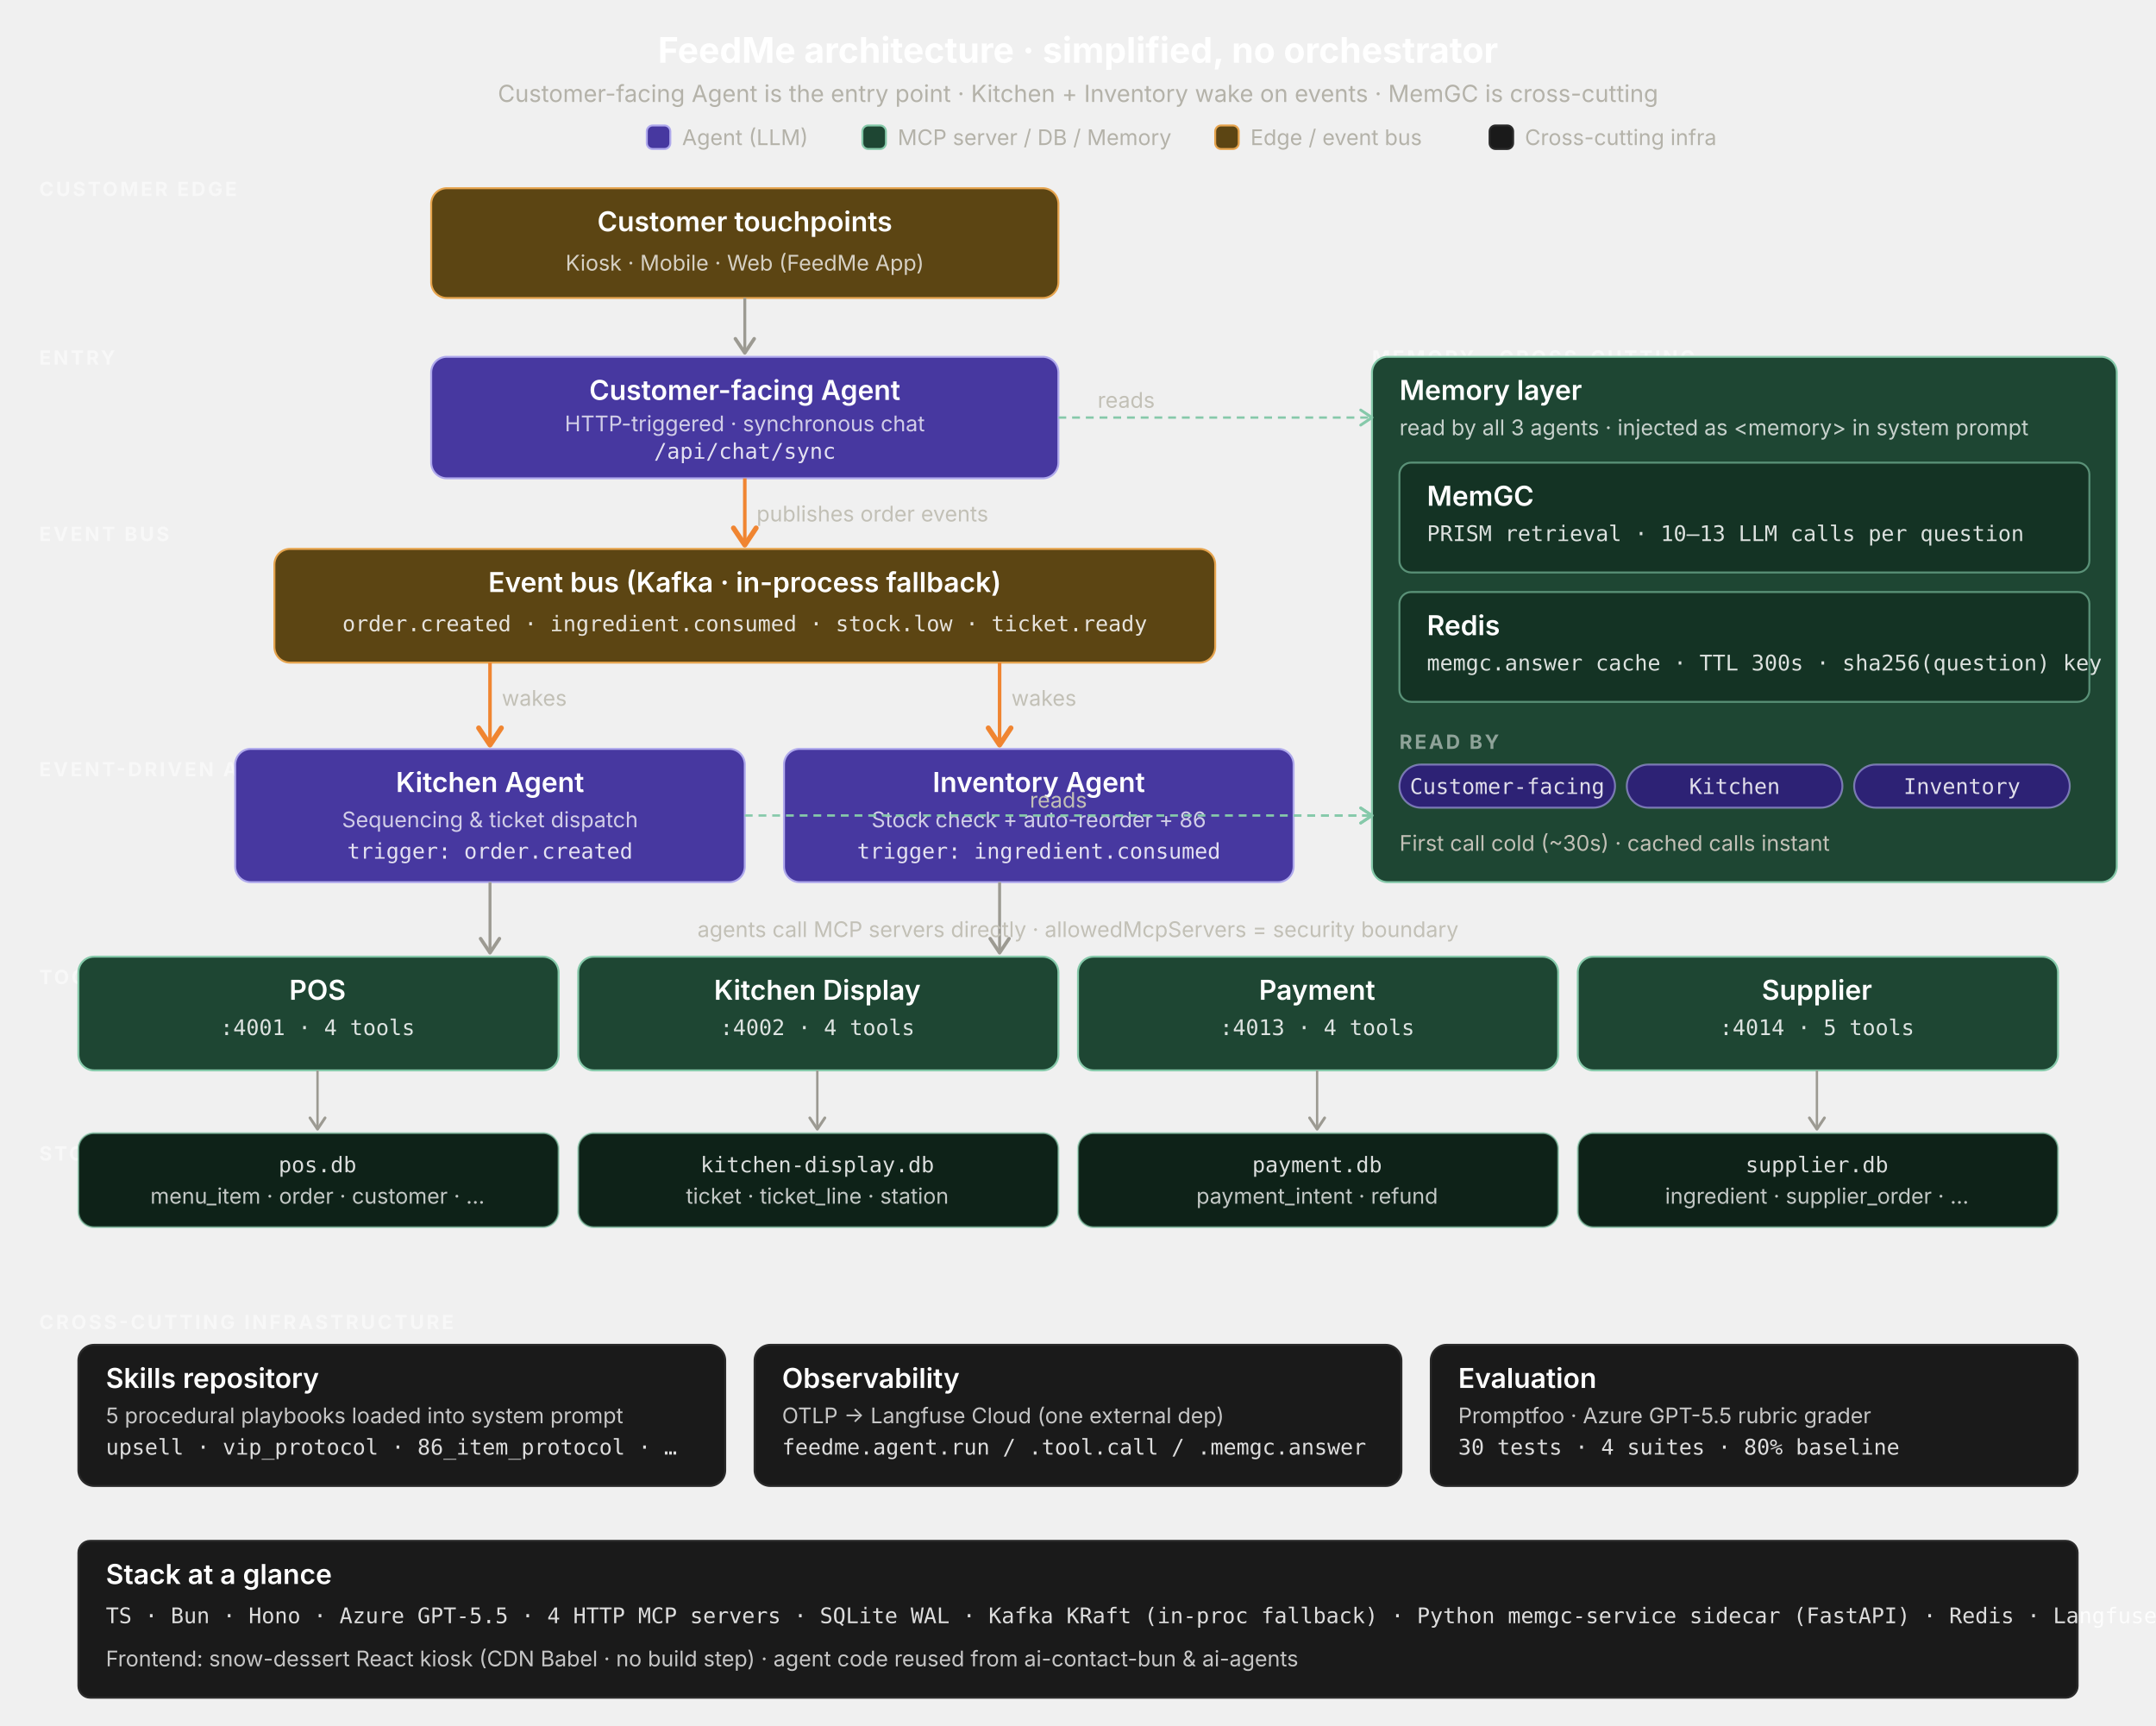
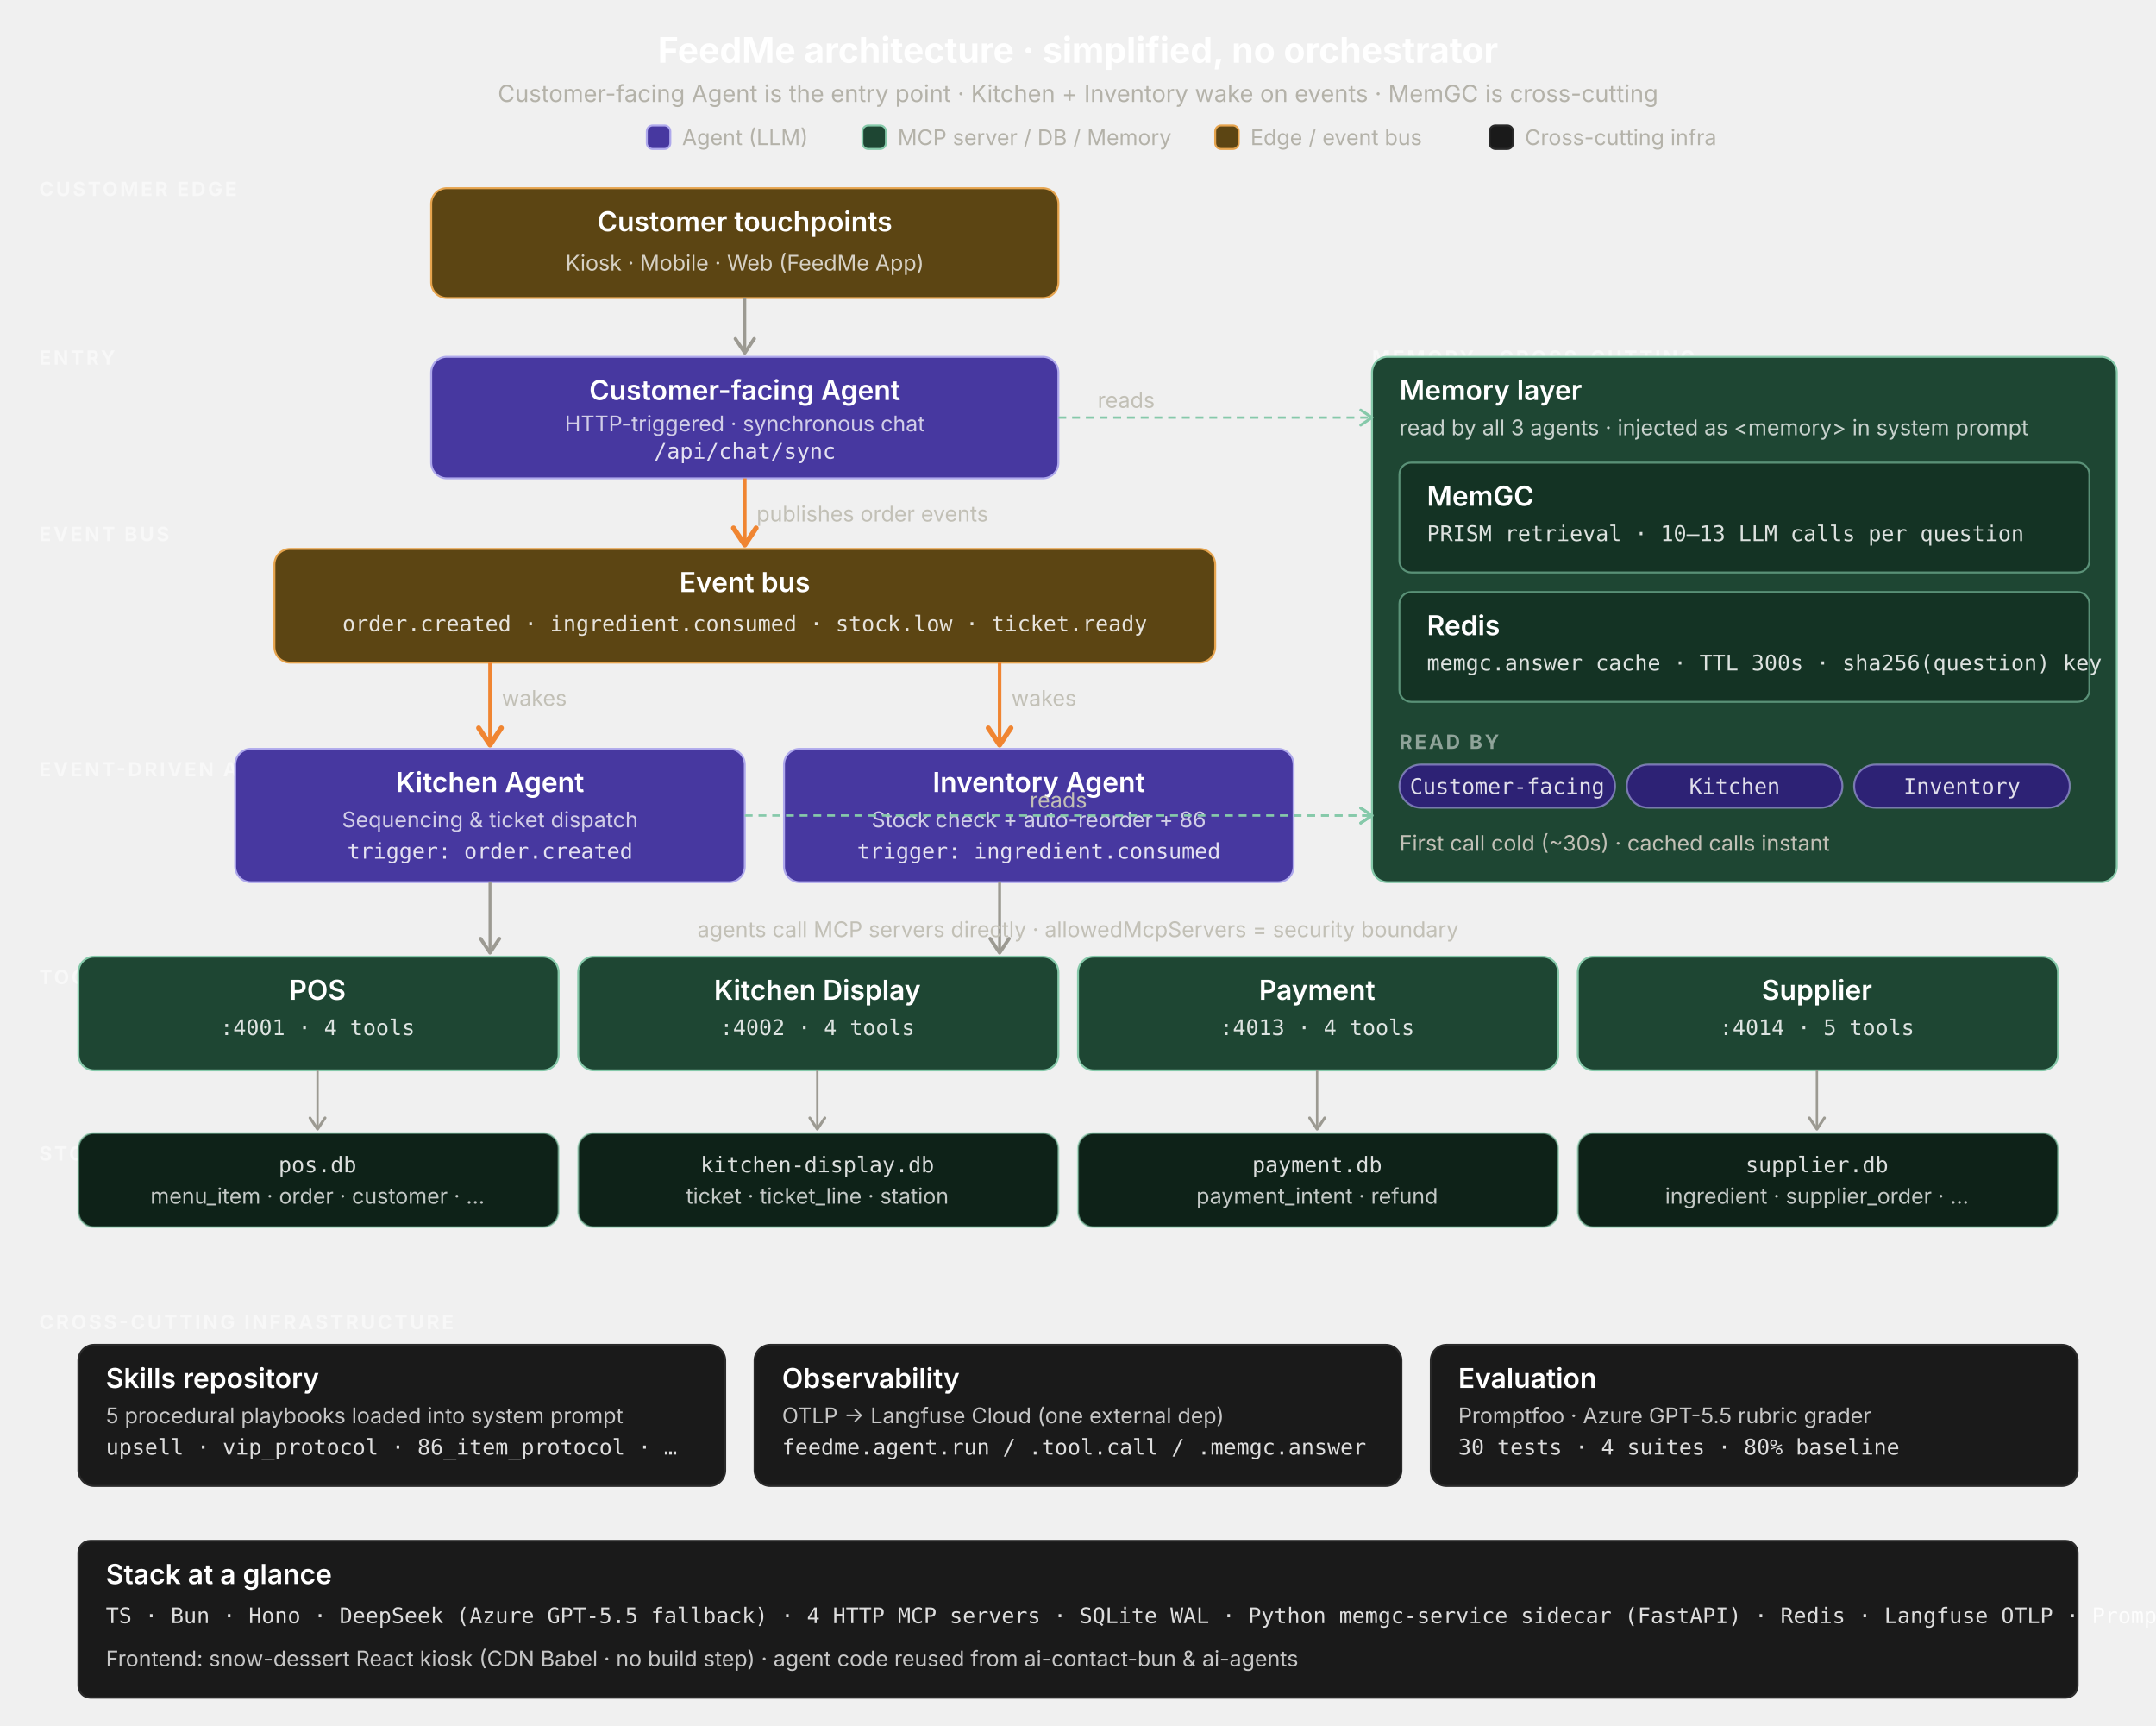
<svg xmlns="http://www.w3.org/2000/svg" width="100%" viewBox="0 0 1100 880" font-family="-apple-system, system-ui, sans-serif">
  <defs>
    <marker id="ar4" viewBox="0 0 10 10" refX="8" refY="5" markerWidth="8" markerHeight="8" orient="auto-start-reverse">
      <path d="M2 1L8 5L2 9" fill="none" stroke="#9c9a92" stroke-width="1.5" stroke-linecap="round" stroke-linejoin="round" />
    </marker>
    <marker id="ar4-o" viewBox="0 0 10 10" refX="8" refY="5" markerWidth="8" markerHeight="8" orient="auto-start-reverse">
      <path d="M2 1L8 5L2 9" fill="none" stroke="#F08531" stroke-width="1.8" stroke-linecap="round" stroke-linejoin="round" />
    </marker>
    <marker id="ar4-g" viewBox="0 0 10 10" refX="8" refY="5" markerWidth="8" markerHeight="8" orient="auto-start-reverse">
      <path d="M2 1L8 5L2 9" fill="none" stroke="#86c9aa" stroke-width="1.5" stroke-linecap="round" stroke-linejoin="round" />
    </marker>
    <style>
      .title    { font-size: 18px; font-weight: 700; fill: #fff; }
      .subtitle { font-size: 12px; fill: #b4b2a9; }
      .legendInline { font-size: 11px; fill: #b4b2a9; }
      .boxT     { font-size: 14px; font-weight: 600; fill: #fff; }
      .boxS     { font-size: 11px; fill: rgba(255,255,255,0.75); }
      .boxM     { font-size: 11px; fill: rgba(255,255,255,0.85); font-family: ui-monospace, SFMono-Regular, monospace; }
      .badge    { font-size: 10px; font-weight: 700; fill: #fff; letter-spacing: 0.04em; }
      .annot    { font-size: 11px; fill: #c2c0b6; }
      .tierT    { font-size: 10px; font-weight: 700; fill: rgba(255,255,255,0.5); letter-spacing: 0.12em; }
    </style>
  </defs>
  <text x="550" y="32" text-anchor="middle" class="title">FeedMe architecture · simplified, no orchestrator</text>
  <text x="550" y="52" text-anchor="middle" class="subtitle">Customer-facing Agent is the entry point · Kitchen + Inventory wake on events · MemGC is cross-cutting</text>
  <g transform="translate(330, 64)">
    <rect x="0" y="0" width="12" height="12" rx="3" fill="#4738a0" stroke="#afa9ec" />
    <text x="18" y="10" class="legendInline">Agent (LLM)</text>
    <rect x="110" y="0" width="12" height="12" rx="3" fill="#1e4633" stroke="#86c9aa" />
    <text x="128" y="10" class="legendInline">MCP server / DB / Memory</text>
    <rect x="290" y="0" width="12" height="12" rx="3" fill="#5c4513" stroke="#e6a44e" />
    <text x="308" y="10" class="legendInline">Edge / event bus</text>
    <rect x="430" y="0" width="12" height="12" rx="3" fill="#1a1a1a" stroke="#2a2a2a" />
    <text x="448" y="10" class="legendInline">Cross-cutting infra</text>
  </g>
  <text x="20" y="100" class="tierT">CUSTOMER EDGE</text>
  <g transform="translate(220, 96)">
    <rect width="320" height="56" rx="8" fill="#5c4513" stroke="#e6a44e" />
    <text x="160" y="22" text-anchor="middle" class="boxT">Customer touchpoints</text>
    <text x="160" y="42" text-anchor="middle" class="boxS">Kiosk · Mobile · Web (FeedMe App)</text>
  </g>
  <line x1="380" y1="152" x2="380" y2="180" stroke="#9c9a92" stroke-width="1.5" marker-end="url(#ar4)" />
  <text x="20" y="186" class="tierT">ENTRY</text>
  <g transform="translate(220, 182)">
    <rect width="320" height="62" rx="8" fill="#4738a0" stroke="#afa9ec" />
    <text x="160" y="22" text-anchor="middle" class="boxT">Customer-facing Agent</text>
    <text x="160" y="38" text-anchor="middle" class="boxS">HTTP-triggered · synchronous chat</text>
    <text x="160" y="52" text-anchor="middle" class="boxM">/api/chat/sync</text>
  </g>
  <text x="20" y="276" class="tierT">EVENT BUS</text>
  <text x="386" y="266" class="annot" fill="#F08531">publishes order events</text>
  <line x1="380" y1="244" x2="380" y2="278" stroke="#F08531" stroke-width="1.8" marker-end="url(#ar4-o)" />
  <g transform="translate(140, 280)">
    <rect width="480" height="58" rx="8" fill="#5c4513" stroke="#e6a44e" />
-     <text x="240" y="22" text-anchor="middle" class="boxT">Event bus (Kafka · in-process fallback)</text>
+     <text x="240" y="22" text-anchor="middle" class="boxT">Event bus</text>
    <text x="240" y="42" text-anchor="middle" class="boxM">order.created · ingredient.consumed · stock.low · ticket.ready</text>
  </g>
  <line x1="250" y1="338" x2="250" y2="380" stroke="#F08531" stroke-width="1.8" marker-end="url(#ar4-o)" />
  <line x1="510" y1="338" x2="510" y2="380" stroke="#F08531" stroke-width="1.8" marker-end="url(#ar4-o)" />
  <text x="256" y="360" class="annot" font-size="10" fill="#F08531">wakes</text>
  <text x="516" y="360" class="annot" font-size="10" fill="#F08531">wakes</text>
  <text x="20" y="396" class="tierT">EVENT-DRIVEN AGENTS</text>
  <g transform="translate(120, 382)">
    <rect width="260" height="68" rx="8" fill="#4738a0" stroke="#afa9ec" />
    <text x="130" y="22" text-anchor="middle" class="boxT">Kitchen Agent</text>
    <text x="130" y="40" text-anchor="middle" class="boxS">Sequencing &amp; ticket dispatch</text>
    <text x="130" y="56" text-anchor="middle" class="boxM">trigger: order.created</text>
  </g>
  <g transform="translate(400, 382)">
    <rect width="260" height="68" rx="8" fill="#4738a0" stroke="#afa9ec" />
    <text x="130" y="22" text-anchor="middle" class="boxT">Inventory Agent</text>
    <text x="130" y="40" text-anchor="middle" class="boxS">Stock check + auto-reorder + 86</text>
    <text x="130" y="56" text-anchor="middle" class="boxM">trigger: ingredient.consumed</text>
  </g>
  <text x="700" y="186" class="tierT">MEMORY · CROSS-CUTTING</text>
  <g transform="translate(700, 182)">
    <rect width="380" height="268" rx="8" fill="#1e4633" stroke="#86c9aa" />
    <text x="14" y="22" class="boxT">Memory layer</text>
    <text x="14" y="40" class="boxS">read by all 3 agents · injected as &lt;memory&gt; in system prompt</text>
    <g transform="translate(14, 54)">
      <rect width="352" height="56" rx="6" fill="#143324" stroke="#86c9aa" stroke-opacity="0.6" />
      <text x="14" y="22" class="boxT" font-size="13">MemGC</text>
      <text x="14" y="40" class="boxM">PRISM retrieval · 10–13 LLM calls per question</text>
    </g>
    <g transform="translate(14, 120)">
      <rect width="352" height="56" rx="6" fill="#143324" stroke="#86c9aa" stroke-opacity="0.6" />
      <text x="14" y="22" class="boxT" font-size="13">Redis</text>
      <text x="14" y="40" class="boxM">memgc.answer cache · TTL 300s · sha256(question) key</text>
    </g>
    <text x="14" y="200" class="tierT" font-size="9">READ BY</text>
    <g transform="translate(14, 208)">
      <rect width="110" height="22" rx="11" fill="#2d2275" stroke="#afa9ec" stroke-opacity="0.6" />
      <text x="55" y="15" text-anchor="middle" class="boxM" font-size="10">Customer-facing</text>
    </g>
    <g transform="translate(130, 208)">
      <rect width="110" height="22" rx="11" fill="#2d2275" stroke="#afa9ec" stroke-opacity="0.6" />
      <text x="55" y="15" text-anchor="middle" class="boxM" font-size="10">Kitchen</text>
    </g>
    <g transform="translate(246, 208)">
      <rect width="110" height="22" rx="11" fill="#2d2275" stroke="#afa9ec" stroke-opacity="0.6" />
      <text x="55" y="15" text-anchor="middle" class="boxM" font-size="10">Inventory</text>
    </g>
    <text x="14" y="252" class="annot" font-size="10">First call cold (~30s) · cached calls instant</text>
  </g>
  <line x1="540" y1="213" x2="700" y2="213" stroke="#86c9aa" stroke-width="1.2" stroke-dasharray="4,3" marker-end="url(#ar4-g)" />
  <text x="560" y="208" class="annot" font-size="9" fill="#86c9aa">reads</text>
  <path d="M 380 416 Q 540 416 700 416" fill="none" stroke="#86c9aa" stroke-width="1.2" stroke-dasharray="4,3" marker-end="url(#ar4-g)" />
  <text x="540" y="412" text-anchor="middle" class="annot" font-size="9" fill="#86c9aa">reads</text>
  <line x1="660" y1="416" x2="700" y2="416" stroke="#86c9aa" stroke-width="1.2" stroke-dasharray="4,3" marker-end="url(#ar4-g)" />
  <line x1="250" y1="450" x2="250" y2="486" stroke="#9c9a92" stroke-width="1.5" marker-end="url(#ar4)" />
  <line x1="510" y1="450" x2="510" y2="486" stroke="#9c9a92" stroke-width="1.5" marker-end="url(#ar4)" />
  <text x="20" y="502" class="tierT">TOOLS · MCP SERVERS</text>
  <text x="550" y="478" text-anchor="middle" class="annot">agents call MCP servers directly · allowedMcpServers = security boundary</text>
  <g transform="translate(40, 488)">
    <rect width="245" height="58" rx="8" fill="#1e4633" stroke="#86c9aa" />
    <text x="122" y="22" text-anchor="middle" class="boxT">POS</text>
    <text x="122" y="40" text-anchor="middle" class="boxM">:4001 · 4 tools</text>
  </g>
  <g transform="translate(295, 488)">
    <rect width="245" height="58" rx="8" fill="#1e4633" stroke="#86c9aa" />
    <text x="122" y="22" text-anchor="middle" class="boxT">Kitchen Display</text>
    <text x="122" y="40" text-anchor="middle" class="boxM">:4002 · 4 tools</text>
  </g>
  <g transform="translate(550, 488)">
    <rect width="245" height="58" rx="8" fill="#1e4633" stroke="#86c9aa" />
    <text x="122" y="22" text-anchor="middle" class="boxT">Payment</text>
    <text x="122" y="40" text-anchor="middle" class="boxM">:4013 · 4 tools</text>
  </g>
  <g transform="translate(805, 488)">
    <rect width="245" height="58" rx="8" fill="#1e4633" stroke="#86c9aa" />
    <text x="122" y="22" text-anchor="middle" class="boxT">Supplier</text>
    <text x="122" y="40" text-anchor="middle" class="boxM">:4014 · 5 tools</text>
  </g>
  <line x1="162" y1="546" x2="162" y2="576" stroke="#9c9a92" stroke-width="1.2" marker-end="url(#ar4)" />
  <line x1="417" y1="546" x2="417" y2="576" stroke="#9c9a92" stroke-width="1.2" marker-end="url(#ar4)" />
  <line x1="672" y1="546" x2="672" y2="576" stroke="#9c9a92" stroke-width="1.2" marker-end="url(#ar4)" />
  <line x1="927" y1="546" x2="927" y2="576" stroke="#9c9a92" stroke-width="1.2" marker-end="url(#ar4)" />
  <text x="20" y="592" class="tierT">STORAGE · SQLITE (WAL)</text>
  <g transform="translate(40, 578)">
    <rect width="245" height="48" rx="8" fill="#0e2218" stroke="#86c9aa" stroke-opacity="0.6" />
    <text x="122" y="20" text-anchor="middle" class="boxM" font-size="13">pos.db</text>
    <text x="122" y="36" text-anchor="middle" class="boxS" font-size="10">menu_item · order · customer · …</text>
  </g>
  <g transform="translate(295, 578)">
    <rect width="245" height="48" rx="8" fill="#0e2218" stroke="#86c9aa" stroke-opacity="0.6" />
    <text x="122" y="20" text-anchor="middle" class="boxM" font-size="13">kitchen-display.db</text>
    <text x="122" y="36" text-anchor="middle" class="boxS" font-size="10">ticket · ticket_line · station</text>
  </g>
  <g transform="translate(550, 578)">
    <rect width="245" height="48" rx="8" fill="#0e2218" stroke="#86c9aa" stroke-opacity="0.6" />
    <text x="122" y="20" text-anchor="middle" class="boxM" font-size="13">payment.db</text>
    <text x="122" y="36" text-anchor="middle" class="boxS" font-size="10">payment_intent · refund</text>
  </g>
  <g transform="translate(805, 578)">
    <rect width="245" height="48" rx="8" fill="#0e2218" stroke="#86c9aa" stroke-opacity="0.6" />
    <text x="122" y="20" text-anchor="middle" class="boxM" font-size="13">supplier.db</text>
    <text x="122" y="36" text-anchor="middle" class="boxS" font-size="10">ingredient · supplier_order · …</text>
  </g>
  <text x="20" y="678" class="tierT">CROSS-CUTTING INFRASTRUCTURE</text>
  <g transform="translate(40, 686)">
    <rect width="330" height="72" rx="8" fill="#1a1a1a" stroke="#2a2a2a" />
    <text x="14" y="22" class="boxT">Skills repository</text>
    <text x="14" y="40" class="boxS">5 procedural playbooks loaded into system prompt</text>
    <text x="14" y="56" class="boxM">upsell · vip_protocol · 86_item_protocol · …</text>
  </g>
  <g transform="translate(385, 686)">
    <rect width="330" height="72" rx="8" fill="#1a1a1a" stroke="#2a2a2a" />
    <text x="14" y="22" class="boxT">Observability</text>
    <text x="14" y="40" class="boxS">OTLP → Langfuse Cloud (one external dep)</text>
    <text x="14" y="56" class="boxM">feedme.agent.run / .tool.call / .memgc.answer</text>
  </g>
  <g transform="translate(730, 686)">
    <rect width="330" height="72" rx="8" fill="#1a1a1a" stroke="#2a2a2a" />
    <text x="14" y="22" class="boxT">Evaluation</text>
    <text x="14" y="40" class="boxS">Promptfoo · Azure GPT-5.5 rubric grader</text>
    <text x="14" y="56" class="boxM">30 tests · 4 suites · 80% baseline</text>
  </g>
  <g transform="translate(40, 786)">
    <rect width="1020" height="80" rx="6" fill="#1a1a1a" stroke="#2a2a2a" />
    <text x="14" y="22" class="boxT" font-size="13">Stack at a glance</text>
-     <text x="14" y="42" class="boxM">TS · Bun · Hono · Azure GPT-5.5 · 4 HTTP MCP servers · SQLite WAL · Kafka KRaft (in-proc fallback) · Python memgc-service sidecar (FastAPI) · Redis · Langfuse OTLP · Promptfoo</text>
+     <text x="14" y="42" class="boxM">TS · Bun · Hono · DeepSeek (Azure GPT-5.5 fallback) · 4 HTTP MCP servers · SQLite WAL · Python memgc-service sidecar (FastAPI) · Redis · Langfuse OTLP · Promptfoo</text>
    <text x="14" y="64" class="boxS">Frontend: snow-dessert React kiosk (CDN Babel · no build step) · agent code reused from ai-contact-bun &amp; ai-agents</text>
  </g>
</svg>
